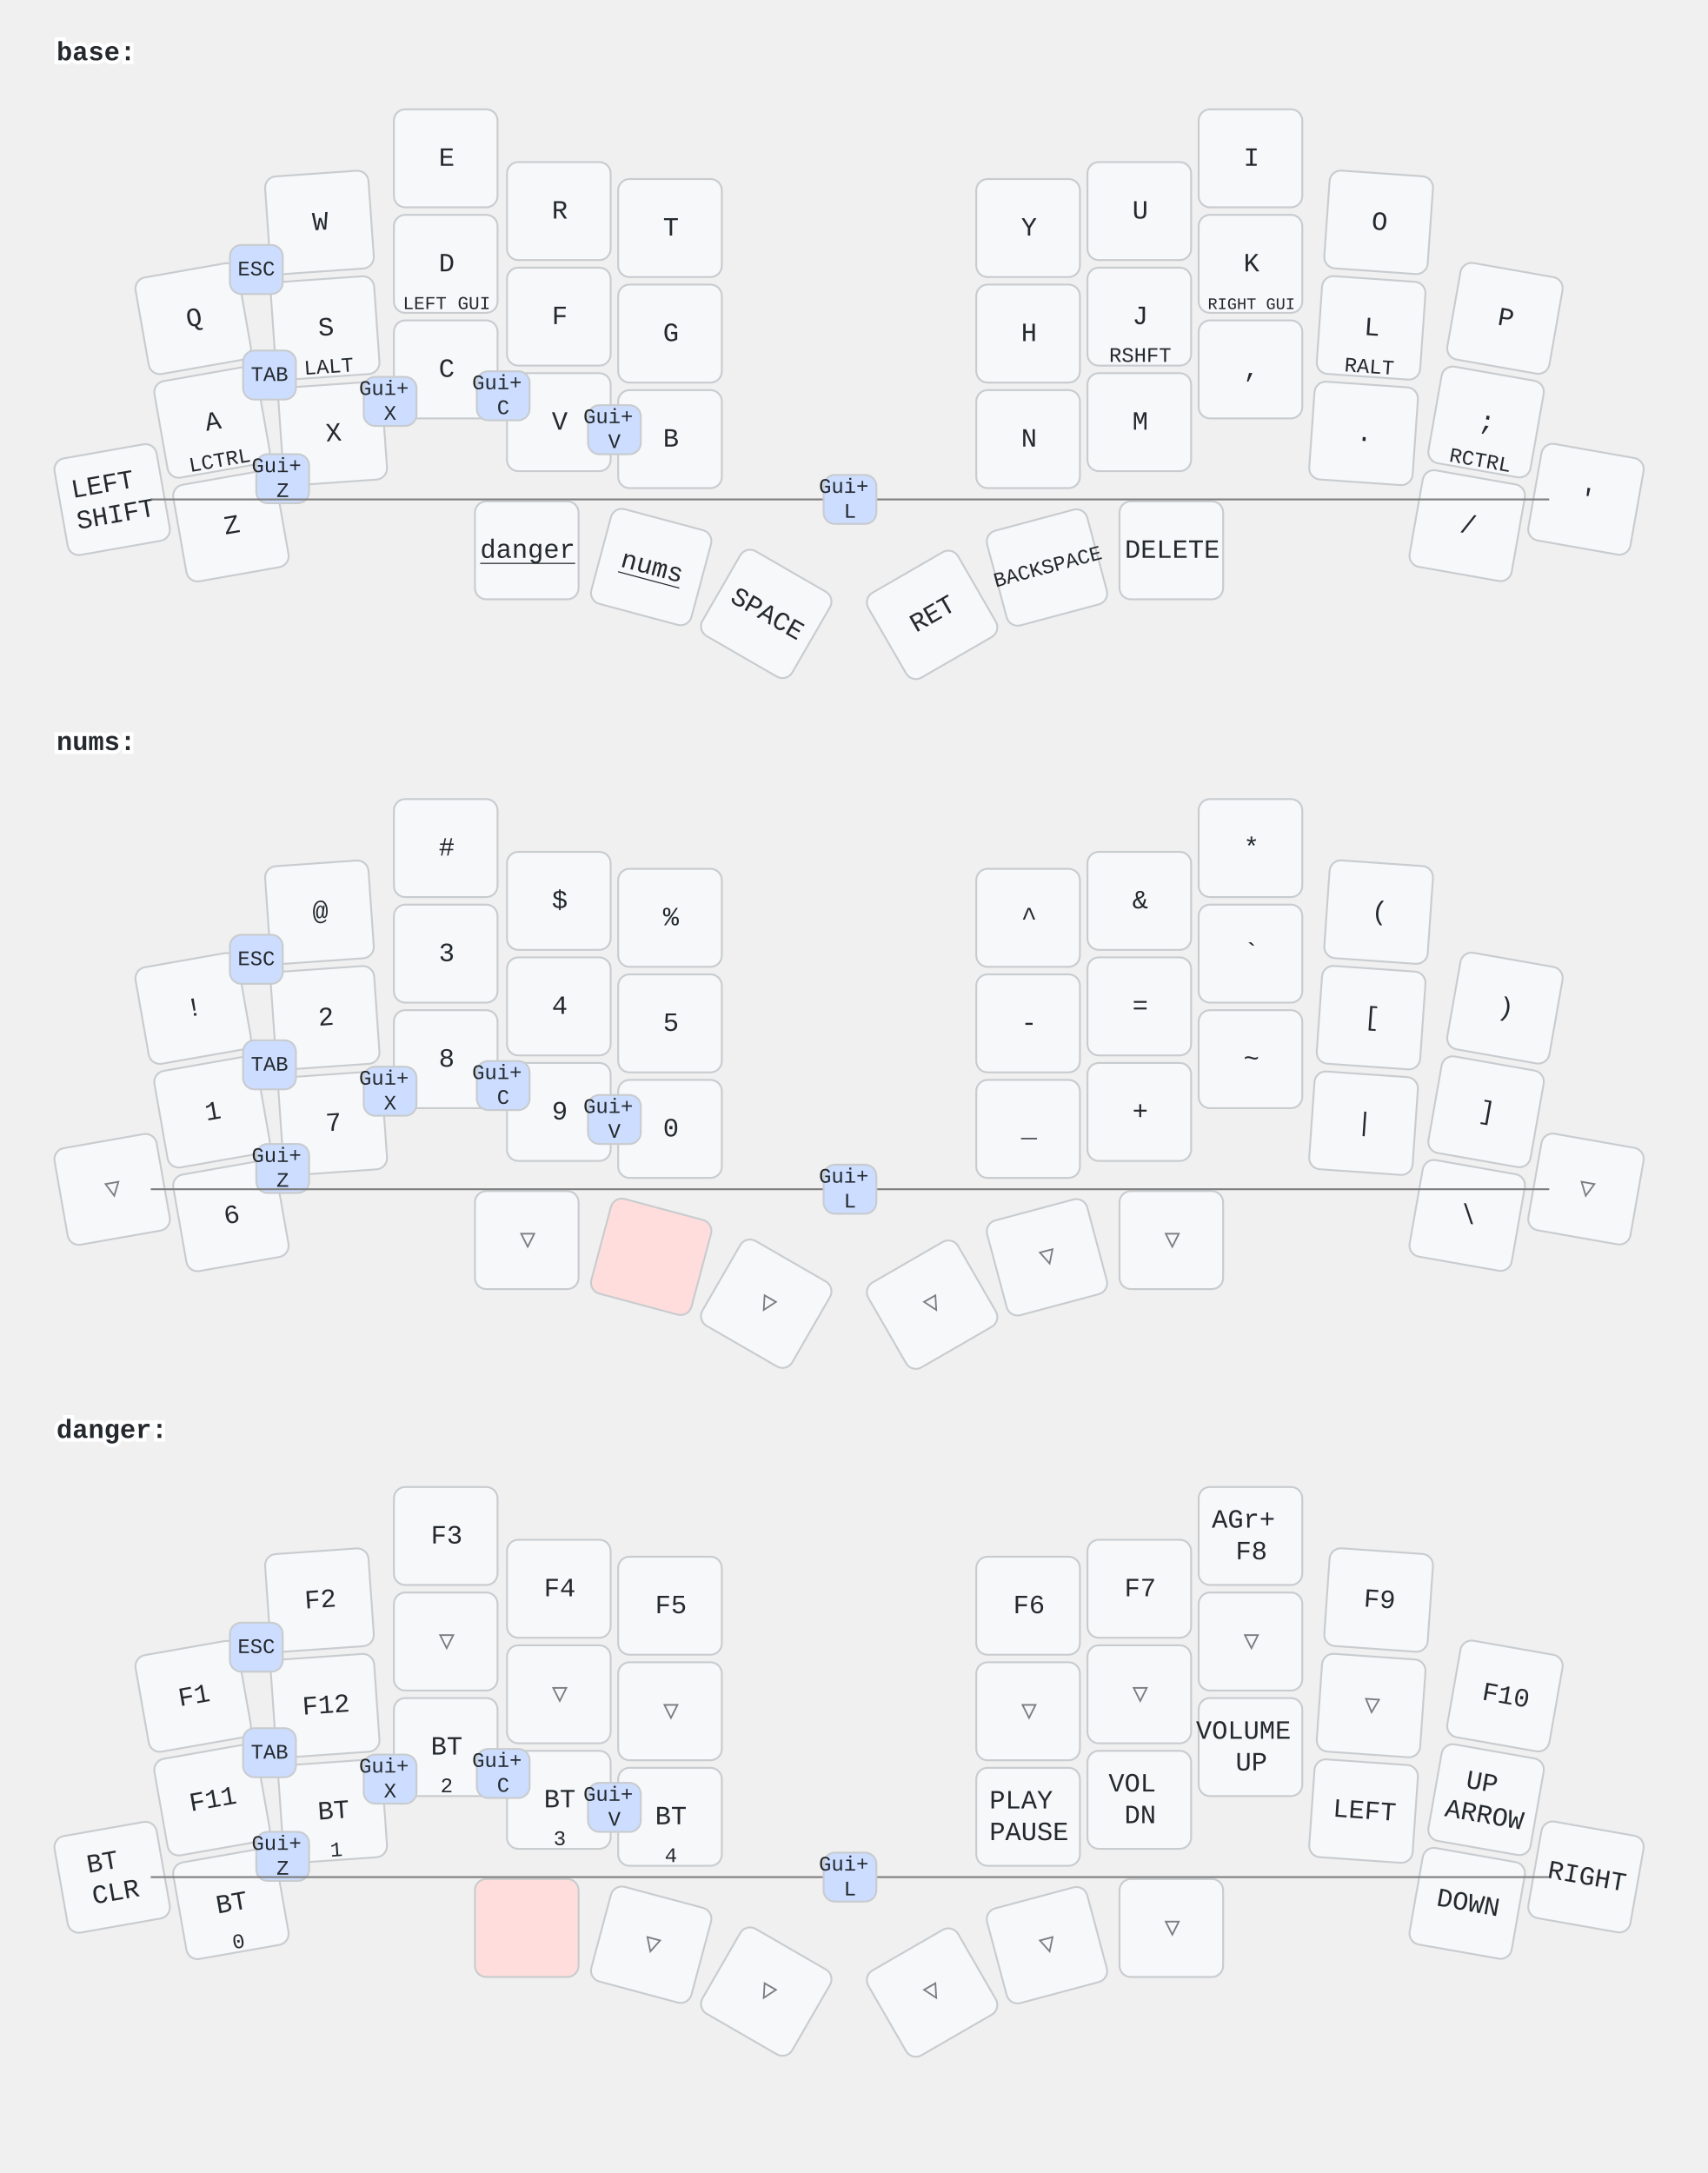
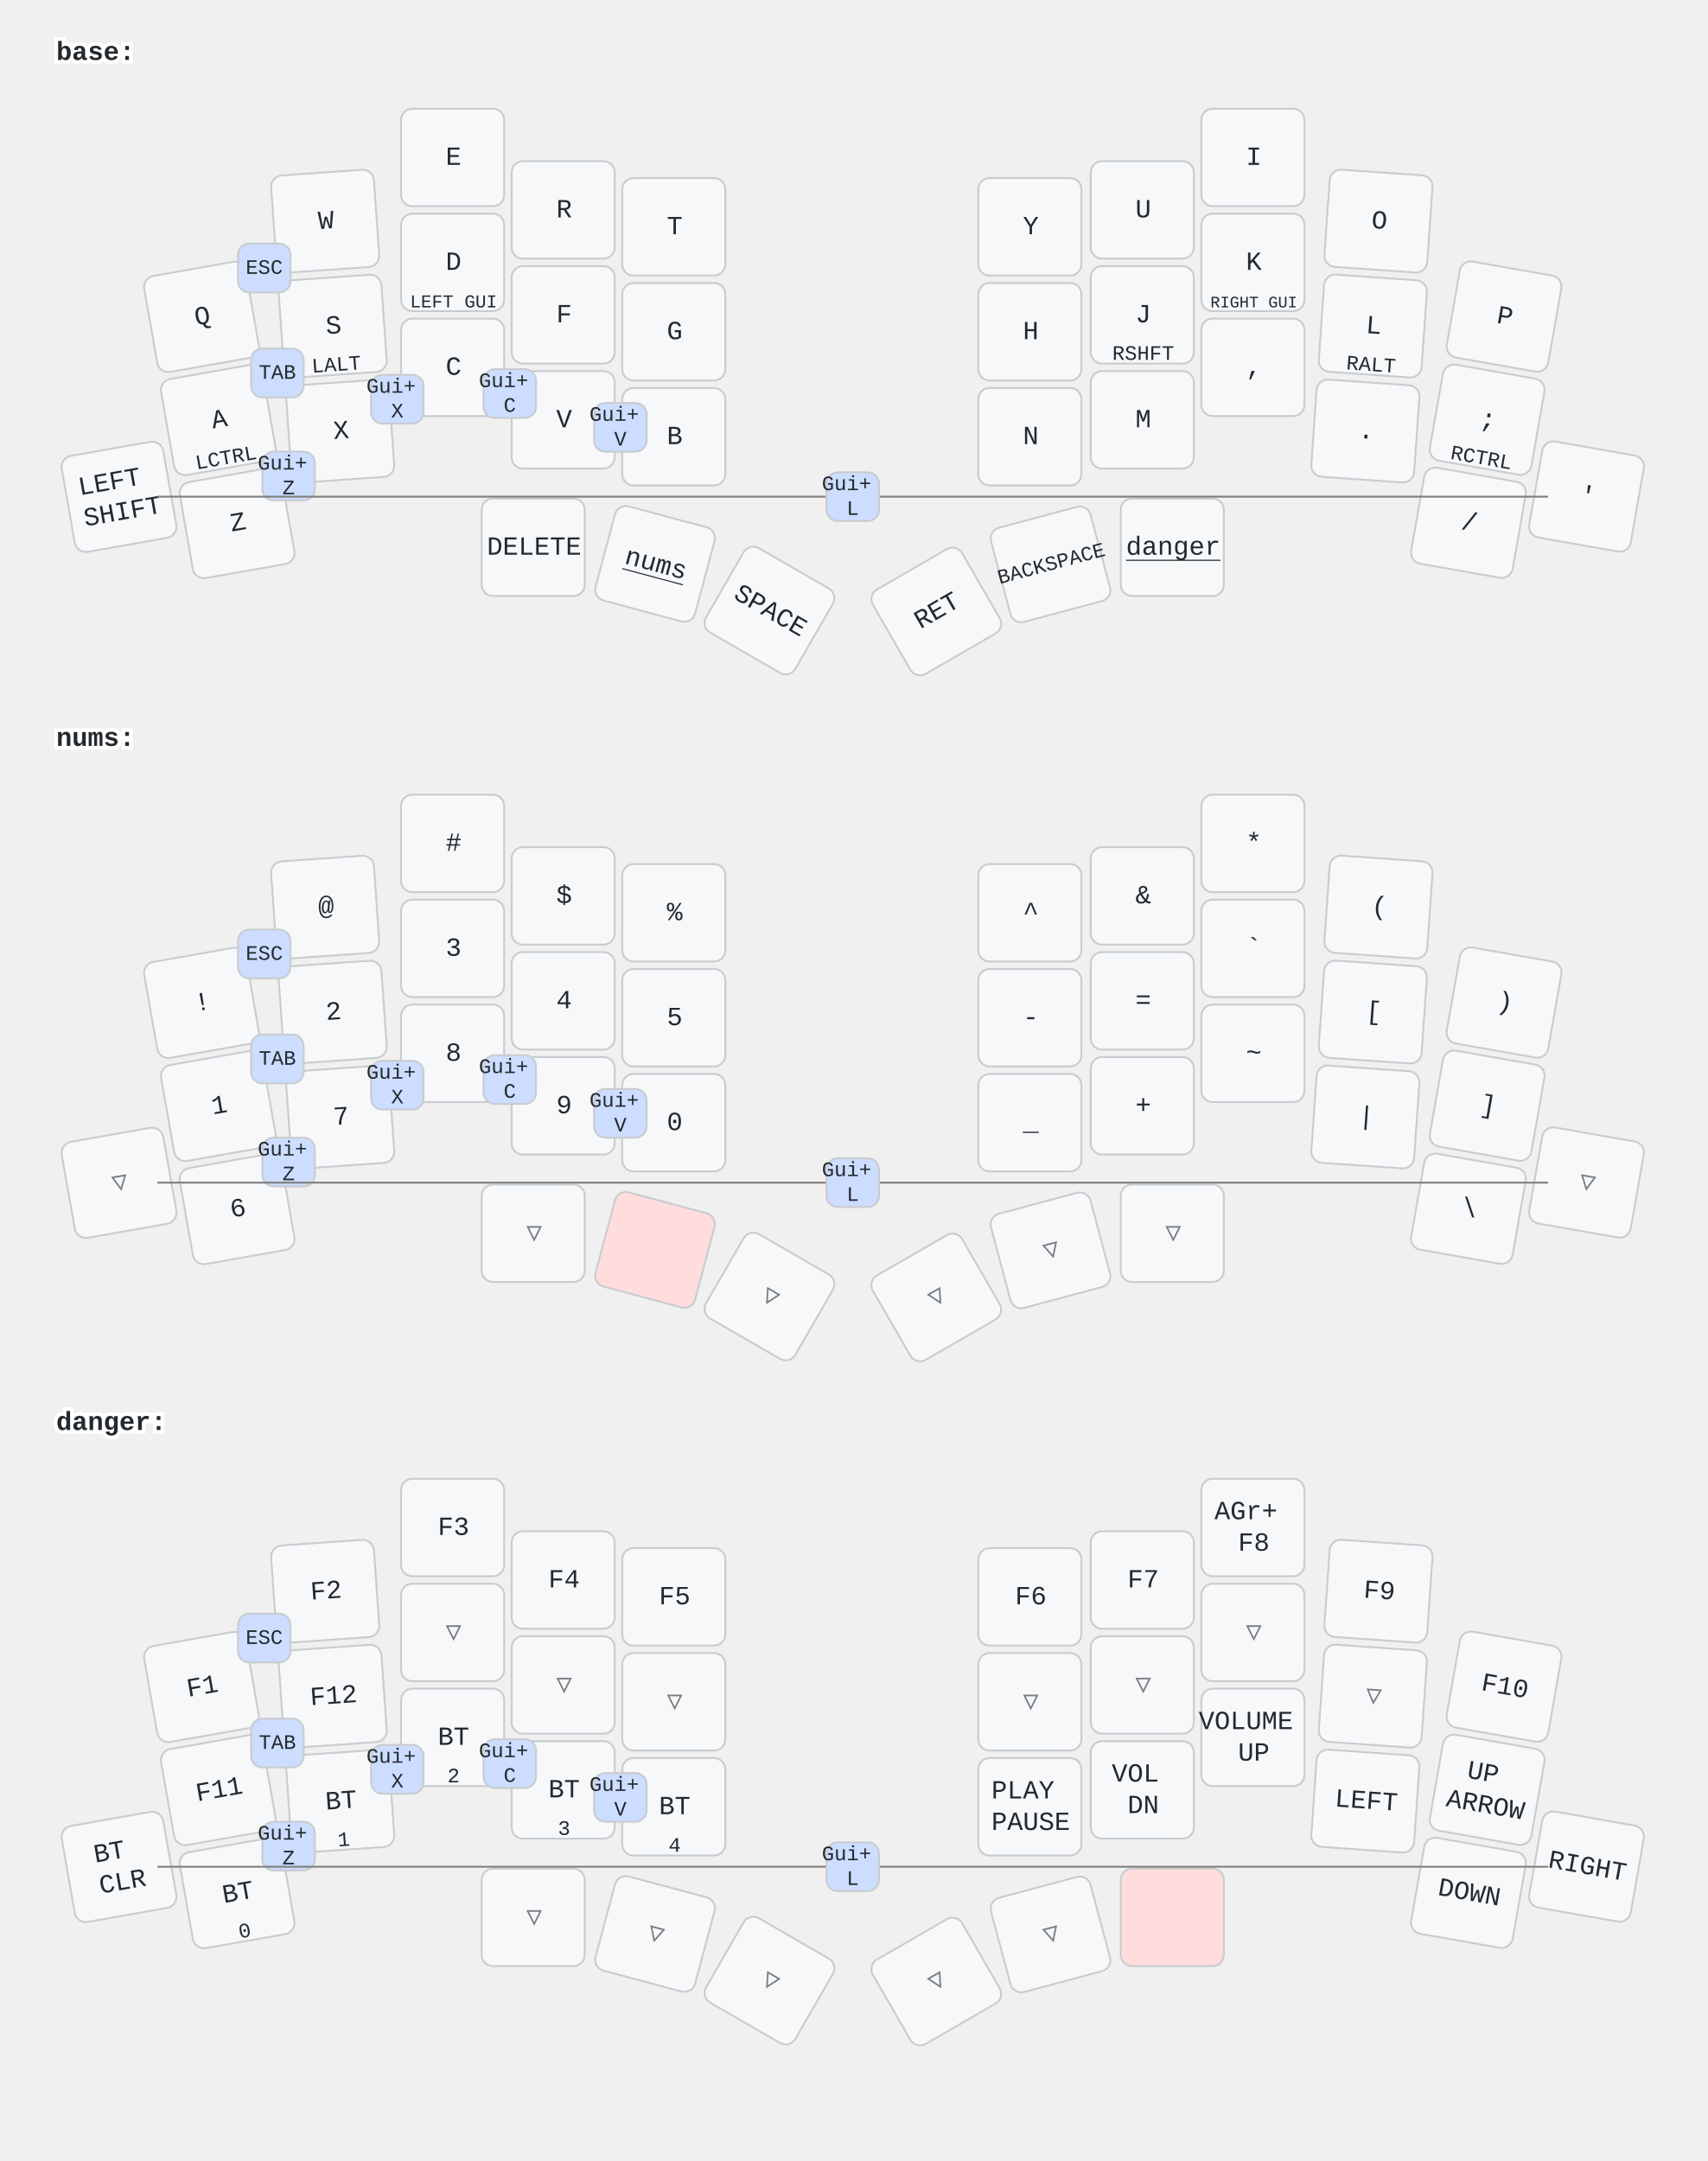
- <svg xmlns="http://www.w3.org/2000/svg" width="906" height="1153" viewBox="0 0 906 1153" class="keymap">
+ <svg xmlns="http://www.w3.org/2000/svg" width="911" height="1153" viewBox="0 0 911 1153" class="keymap">
  <style>/* inherit to force styles through use tags */
svg path {
    fill: inherit;
}

/* font and background color specifications */
svg.keymap {
    font-family: SFMono-Regular,Consolas,Liberation Mono,Menlo,monospace;
    font-size: 14px;
    font-kerning: normal;
    text-rendering: optimizeLegibility;
    fill: #24292e;
}

/* default key styling */
rect.key {
    fill: #f6f8fa;
}

rect.key, rect.combo {
    stroke: #c9cccf;
    stroke-width: 1;
}

/* default key side styling, only used is draw_key_sides is set */
rect.side {
    filter: brightness(90%);
}

/* color accent for combo boxes */
rect.combo, rect.combo-separate {
    fill: #cdf;
}

/* color accent for held keys */
rect.held, rect.combo.held {
    fill: #fdd;
}

/* color accent for ghost (optional) keys */
rect.ghost, rect.combo.ghost {
    stroke-dasharray: 4, 4;
    stroke-width: 2;
}

text {
    text-anchor: middle;
    dominant-baseline: middle;
}

/* styling for layer labels */
text.label {
    font-weight: bold;
    text-anchor: start;
    stroke: white;
    stroke-width: 4;
    paint-order: stroke;
}

/* styling for optional footer */
text.footer {
    text-anchor: end;
    dominant-baseline: auto;
    stroke: white;
    stroke-width: 4;
    paint-order: stroke;
}

/* styling for combo tap, and key hold/shifted label text */
text.combo, text.hold, text.shifted {
    font-size: 11px;
}

text.hold {
    text-anchor: middle;
    dominant-baseline: auto;
}

text.shifted {
    text-anchor: middle;
    dominant-baseline: hanging;
}

text.layer-activator {
    text-decoration: underline;
}

/* styling for hold/shifted label text in combo box */
text.combo.hold, text.combo.shifted {
    font-size: 8px;
}

/* lighter symbol for transparent keys */
text.trans {
    fill: #7b7e81;
}

/* styling for combo dendrons */
path.combo {
    stroke-width: 1;
    stroke: gray;
    fill: none;
}

/* Start Tabler Icons Cleanup */
/* cannot use height/width with glyphs */
.icon-tabler &gt; path {
    fill: inherit;
    stroke: inherit;
    stroke-width: 2;
}
/* hide tabler's default box */
.icon-tabler &gt; path[stroke="none"][fill="none"] {
    visibility: hidden;
}
/* End Tabler Icons Cleanup */
</style>
  <g transform="translate(30, 0)" class="layer-base">
    <text x="0" y="28" class="label" id="base">base:</text>
    <g transform="translate(0, 56)">
-       <g transform="translate(73, 113) rotate(-10.0)" class="key keypos-0">
+       <g transform="translate(78, 113) rotate(-10.0)" class="key keypos-0">
        <rect rx="6" ry="6" x="-28" y="-26" width="55" height="52" class="key" />
        <text x="0" y="0" class="key tap">Q</text>
      </g>
-       <g transform="translate(140, 62) rotate(-4.0)" class="key keypos-1">
+       <g transform="translate(144, 62) rotate(-4.0)" class="key keypos-1">
        <rect rx="6" ry="6" x="-28" y="-26" width="55" height="52" class="key" />
        <text x="0" y="0" class="key tap">W</text>
      </g>
-       <g transform="translate(207, 28)" class="key keypos-2">
+       <g transform="translate(212, 28)" class="key keypos-2">
        <rect rx="6" ry="6" x="-28" y="-26" width="55" height="52" class="key" />
        <text x="0" y="0" class="key tap">E</text>
      </g>
-       <g transform="translate(267, 56)" class="key keypos-3">
+       <g transform="translate(271, 56)" class="key keypos-3">
        <rect rx="6" ry="6" x="-28" y="-26" width="55" height="52" class="key" />
        <text x="0" y="0" class="key tap">R</text>
      </g>
-       <g transform="translate(326, 65)" class="key keypos-4">
+       <g transform="translate(330, 65)" class="key keypos-4">
        <rect rx="6" ry="6" x="-28" y="-26" width="55" height="52" class="key" />
        <text x="0" y="0" class="key tap">T</text>
      </g>
-       <g transform="translate(516, 65)" class="key keypos-5">
+       <g transform="translate(520, 65)" class="key keypos-5">
        <rect rx="6" ry="6" x="-28" y="-26" width="55" height="52" class="key" />
        <text x="0" y="0" class="key tap">Y</text>
      </g>
-       <g transform="translate(575, 56)" class="key keypos-6">
+       <g transform="translate(580, 56)" class="key keypos-6">
        <rect rx="6" ry="6" x="-28" y="-26" width="55" height="52" class="key" />
        <text x="0" y="0" class="key tap">U</text>
      </g>
-       <g transform="translate(634, 28)" class="key keypos-7">
+       <g transform="translate(639, 28)" class="key keypos-7">
        <rect rx="6" ry="6" x="-28" y="-26" width="55" height="52" class="key" />
        <text x="0" y="0" class="key tap">I</text>
      </g>
-       <g transform="translate(702, 62) rotate(4.0)" class="key keypos-8">
+       <g transform="translate(706, 62) rotate(4.0)" class="key keypos-8">
        <rect rx="6" ry="6" x="-28" y="-26" width="55" height="52" class="key" />
        <text x="0" y="0" class="key tap">O</text>
      </g>
-       <g transform="translate(769, 113) rotate(10.0)" class="key keypos-9">
+       <g transform="translate(773, 113) rotate(10.0)" class="key keypos-9">
        <rect rx="6" ry="6" x="-28" y="-26" width="55" height="52" class="key" />
        <text x="0" y="0" class="key tap">P</text>
      </g>
-       <g transform="translate(83, 168) rotate(-10.0)" class="key keypos-10">
+       <g transform="translate(87, 168) rotate(-10.0)" class="key keypos-10">
        <rect rx="6" ry="6" x="-28" y="-26" width="55" height="52" class="key" />
        <text x="0" y="0" class="key tap">A</text>
        <text x="0" y="24" class="key hold">LCTRL</text>
      </g>
-       <g transform="translate(143, 118) rotate(-4.0)" class="key keypos-11">
+       <g transform="translate(148, 118) rotate(-4.0)" class="key keypos-11">
        <rect rx="6" ry="6" x="-28" y="-26" width="55" height="52" class="key" />
        <text x="0" y="0" class="key tap">S</text>
        <text x="0" y="24" class="key hold">LALT</text>
      </g>
-       <g transform="translate(207, 84)" class="key keypos-12">
+       <g transform="translate(212, 84)" class="key keypos-12">
        <rect rx="6" ry="6" x="-28" y="-26" width="55" height="52" class="key" />
        <text x="0" y="0" class="key tap">D</text>
        <text x="0" y="24" class="key hold">
          <tspan style="font-size: 88%">LEFT GUI</tspan>
        </text>
      </g>
-       <g transform="translate(267, 112)" class="key keypos-13">
+       <g transform="translate(271, 112)" class="key keypos-13">
        <rect rx="6" ry="6" x="-28" y="-26" width="55" height="52" class="key" />
        <text x="0" y="0" class="key tap">F</text>
      </g>
-       <g transform="translate(326, 121)" class="key keypos-14">
+       <g transform="translate(330, 121)" class="key keypos-14">
        <rect rx="6" ry="6" x="-28" y="-26" width="55" height="52" class="key" />
        <text x="0" y="0" class="key tap">G</text>
      </g>
-       <g transform="translate(516, 121)" class="key keypos-15">
+       <g transform="translate(520, 121)" class="key keypos-15">
        <rect rx="6" ry="6" x="-28" y="-26" width="55" height="52" class="key" />
        <text x="0" y="0" class="key tap">H</text>
      </g>
-       <g transform="translate(575, 112)" class="key keypos-16">
+       <g transform="translate(580, 112)" class="key keypos-16">
        <rect rx="6" ry="6" x="-28" y="-26" width="55" height="52" class="key" />
        <text x="0" y="0" class="key tap">J</text>
        <text x="0" y="24" class="key hold">RSHFT</text>
      </g>
-       <g transform="translate(634, 84)" class="key keypos-17">
+       <g transform="translate(639, 84)" class="key keypos-17">
        <rect rx="6" ry="6" x="-28" y="-26" width="55" height="52" class="key" />
        <text x="0" y="0" class="key tap">K</text>
        <text x="0" y="24" class="key hold">
          <tspan style="font-size: 78%">RIGHT GUI</tspan>
        </text>
      </g>
-       <g transform="translate(698, 118) rotate(4.0)" class="key keypos-18">
+       <g transform="translate(703, 118) rotate(4.0)" class="key keypos-18">
        <rect rx="6" ry="6" x="-28" y="-26" width="55" height="52" class="key" />
        <text x="0" y="0" class="key tap">L</text>
        <text x="0" y="24" class="key hold">RALT</text>
      </g>
-       <g transform="translate(759, 168) rotate(10.0)" class="key keypos-19">
+       <g transform="translate(764, 168) rotate(10.0)" class="key keypos-19">
        <rect rx="6" ry="6" x="-28" y="-26" width="55" height="52" class="key" />
        <text x="0" y="0" class="key tap">;</text>
        <text x="0" y="24" class="key hold">RCTRL</text>
      </g>
-       <g transform="translate(30, 209) rotate(-10.0)" class="key keypos-20">
+       <g transform="translate(34, 209) rotate(-10.0)" class="key keypos-20">
        <rect rx="6" ry="6" x="-28" y="-26" width="55" height="52" class="key" />
        <text x="0" y="0" class="key tap">
          <tspan x="0" dy="-0.6em">LEFT</tspan>
          <tspan x="0" dy="1.2em">SHIFT</tspan>
        </text>
      </g>
-       <g transform="translate(93, 223) rotate(-10.0)" class="key keypos-21">
+       <g transform="translate(97, 223) rotate(-10.0)" class="key keypos-21">
        <rect rx="6" ry="6" x="-28" y="-26" width="55" height="52" class="key" />
        <text x="0" y="0" class="key tap">Z</text>
      </g>
-       <g transform="translate(147, 174) rotate(-4.0)" class="key keypos-22">
+       <g transform="translate(152, 174) rotate(-4.0)" class="key keypos-22">
        <rect rx="6" ry="6" x="-28" y="-26" width="55" height="52" class="key" />
        <text x="0" y="0" class="key tap">X</text>
      </g>
-       <g transform="translate(207, 140)" class="key keypos-23">
+       <g transform="translate(212, 140)" class="key keypos-23">
        <rect rx="6" ry="6" x="-28" y="-26" width="55" height="52" class="key" />
        <text x="0" y="0" class="key tap">C</text>
      </g>
-       <g transform="translate(267, 168)" class="key keypos-24">
+       <g transform="translate(271, 168)" class="key keypos-24">
        <rect rx="6" ry="6" x="-28" y="-26" width="55" height="52" class="key" />
        <text x="0" y="0" class="key tap">V</text>
      </g>
-       <g transform="translate(326, 177)" class="key keypos-25">
+       <g transform="translate(330, 177)" class="key keypos-25">
        <rect rx="6" ry="6" x="-28" y="-26" width="55" height="52" class="key" />
        <text x="0" y="0" class="key tap">B</text>
      </g>
-       <g transform="translate(516, 177)" class="key keypos-26">
+       <g transform="translate(520, 177)" class="key keypos-26">
        <rect rx="6" ry="6" x="-28" y="-26" width="55" height="52" class="key" />
        <text x="0" y="0" class="key tap">N</text>
      </g>
-       <g transform="translate(575, 168)" class="key keypos-27">
+       <g transform="translate(580, 168)" class="key keypos-27">
        <rect rx="6" ry="6" x="-28" y="-26" width="55" height="52" class="key" />
        <text x="0" y="0" class="key tap">M</text>
      </g>
-       <g transform="translate(634, 140)" class="key keypos-28">
+       <g transform="translate(639, 140)" class="key keypos-28">
        <rect rx="6" ry="6" x="-28" y="-26" width="55" height="52" class="key" />
        <text x="0" y="0" class="key tap">,</text>
      </g>
-       <g transform="translate(694, 174) rotate(4.0)" class="key keypos-29">
+       <g transform="translate(699, 174) rotate(4.0)" class="key keypos-29">
        <rect rx="6" ry="6" x="-28" y="-26" width="55" height="52" class="key" />
        <text x="0" y="0" class="key tap">.</text>
      </g>
-       <g transform="translate(749, 223) rotate(10.0)" class="key keypos-30">
+       <g transform="translate(754, 223) rotate(10.0)" class="key keypos-30">
        <rect rx="6" ry="6" x="-28" y="-26" width="55" height="52" class="key" />
        <text x="0" y="0" class="key tap">/</text>
      </g>
-       <g transform="translate(812, 209) rotate(10.0)" class="key keypos-31">
+       <g transform="translate(817, 209) rotate(10.0)" class="key keypos-31">
        <rect rx="6" ry="6" x="-28" y="-26" width="55" height="52" class="key" />
        <text x="0" y="0" class="key tap">'</text>
      </g>
-       <g transform="translate(250, 236)" class="key keypos-32">
+       <g transform="translate(255, 236)" class="key keypos-32">
+         <rect rx="6" ry="6" x="-28" y="-26" width="55" height="52" class="key" />
+         <text x="0" y="0" class="key tap">DELETE</text>
+       </g>
+       <g transform="translate(320, 245) rotate(15.0)" class="key keypos-33">
+         <rect rx="6" ry="6" x="-28" y="-26" width="55" height="52" class="key" />
+         <a href="#nums">
+           <text x="0" y="0" class="key tap layer-activator">nums</text>
+         </a>
+       </g>
+       <g transform="translate(381, 270) rotate(30.0)" class="key keypos-34">
+         <rect rx="6" ry="6" x="-28" y="-26" width="55" height="52" class="key" />
+         <text x="0" y="0" class="key tap">SPACE</text>
+       </g>
+       <g transform="translate(470, 270) rotate(-30.0)" class="key keypos-35">
+         <rect rx="6" ry="6" x="-28" y="-26" width="55" height="52" class="key" />
+         <text x="0" y="0" class="key tap">RET</text>
+       </g>
+       <g transform="translate(531, 245) rotate(-15.0)" class="key keypos-36">
+         <rect rx="6" ry="6" x="-28" y="-26" width="55" height="52" class="key" />
+         <text x="0" y="0" class="key tap">
+           <tspan style="font-size: 78%">BACKSPACE</tspan>
+         </text>
+       </g>
+       <g transform="translate(596, 236)" class="key keypos-37">
        <rect rx="6" ry="6" x="-28" y="-26" width="55" height="52" class="key" />
        <a href="#danger">
          <text x="0" y="0" class="key tap layer-activator">danger</text>
        </a>
      </g>
-       <g transform="translate(316, 245) rotate(15.0)" class="key keypos-33">
-         <rect rx="6" ry="6" x="-28" y="-26" width="55" height="52" class="key" />
-         <a href="#nums">
-           <text x="0" y="0" class="key tap layer-activator">nums</text>
-         </a>
-       </g>
-       <g transform="translate(377, 270) rotate(30.0)" class="key keypos-34">
-         <rect rx="6" ry="6" x="-28" y="-26" width="55" height="52" class="key" />
-         <text x="0" y="0" class="key tap">SPACE</text>
-       </g>
-       <g transform="translate(465, 270) rotate(-30.0)" class="key keypos-35">
-         <rect rx="6" ry="6" x="-28" y="-26" width="55" height="52" class="key" />
-         <text x="0" y="0" class="key tap">RET</text>
-       </g>
-       <g transform="translate(526, 245) rotate(-15.0)" class="key keypos-36">
-         <rect rx="6" ry="6" x="-28" y="-26" width="55" height="52" class="key" />
-         <text x="0" y="0" class="key tap">
-           <tspan style="font-size: 78%">BACKSPACE</tspan>
-         </text>
-       </g>
-       <g transform="translate(592, 236)" class="key keypos-37">
-         <rect rx="6" ry="6" x="-28" y="-26" width="55" height="52" class="key" />
-         <text x="0" y="0" class="key tap">DELETE</text>
-       </g>
      <g class="combo combopos-0">
-         <rect rx="6" ry="6" x="92" y="74" width="28" height="26" class="combo" />
-         <text x="106" y="87" class="combo tap">ESC</text>
+         <rect rx="6" ry="6" x="97" y="74" width="28" height="26" class="combo" />
+         <text x="111" y="87" class="combo tap">ESC</text>
      </g>
      <g class="combo combopos-1">
-         <rect rx="6" ry="6" x="99" y="130" width="28" height="26" class="combo" />
-         <text x="113" y="143" class="combo tap">TAB</text>
+         <rect rx="6" ry="6" x="104" y="130" width="28" height="26" class="combo" />
+         <text x="118" y="143" class="combo tap">TAB</text>
      </g>
      <g class="combo combopos-2">
-         <rect rx="6" ry="6" x="106" y="185" width="28" height="26" class="combo" />
-         <text x="120" y="198" class="combo tap">
-           <tspan x="120" dy="-0.6em">Gui+</tspan>
-           <tspan x="120" dy="1.2em">Z</tspan>
+         <rect rx="6" ry="6" x="110" y="185" width="28" height="26" class="combo" />
+         <text x="124" y="198" class="combo tap">
+           <tspan x="124" dy="-0.6em">Gui+</tspan>
+           <tspan x="124" dy="1.2em">Z</tspan>
        </text>
      </g>
      <g class="combo combopos-3">
-         <rect rx="6" ry="6" x="163" y="144" width="28" height="26" class="combo" />
-         <text x="177" y="157" class="combo tap">
-           <tspan x="177" dy="-0.6em">Gui+</tspan>
-           <tspan x="177" dy="1.2em">X</tspan>
+         <rect rx="6" ry="6" x="168" y="144" width="28" height="26" class="combo" />
+         <text x="182" y="157" class="combo tap">
+           <tspan x="182" dy="-0.6em">Gui+</tspan>
+           <tspan x="182" dy="1.2em">X</tspan>
        </text>
      </g>
      <g class="combo combopos-4">
-         <rect rx="6" ry="6" x="223" y="141" width="28" height="26" class="combo" />
-         <text x="237" y="154" class="combo tap">
-           <tspan x="237" dy="-0.6em">Gui+</tspan>
-           <tspan x="237" dy="1.2em">C</tspan>
+         <rect rx="6" ry="6" x="228" y="141" width="28" height="26" class="combo" />
+         <text x="242" y="154" class="combo tap">
+           <tspan x="242" dy="-0.6em">Gui+</tspan>
+           <tspan x="242" dy="1.2em">C</tspan>
        </text>
      </g>
      <g class="combo combopos-5">
-         <rect rx="6" ry="6" x="282" y="159" width="28" height="26" class="combo" />
-         <text x="296" y="172" class="combo tap">
-           <tspan x="296" dy="-0.6em">Gui+</tspan>
-           <tspan x="296" dy="1.2em">V</tspan>
+         <rect rx="6" ry="6" x="287" y="159" width="28" height="26" class="combo" />
+         <text x="301" y="172" class="combo tap">
+           <tspan x="301" dy="-0.6em">Gui+</tspan>
+           <tspan x="301" dy="1.2em">V</tspan>
        </text>
      </g>
      <g class="combo combopos-6">
-         <path d="M421,209 l-371,0" class="combo" />
-         <path d="M421,209 l371,0" class="combo" />
-         <rect rx="6" ry="6" x="407" y="196" width="28" height="26" class="combo" />
-         <text x="421" y="209" class="combo tap">
-           <tspan x="421" dy="-0.6em">Gui+</tspan>
-           <tspan x="421" dy="1.2em">L</tspan>
+         <path d="M425,209 l-371,0" class="combo" />
+         <path d="M425,209 l371,0" class="combo" />
+         <rect rx="6" ry="6" x="411" y="196" width="28" height="26" class="combo" />
+         <text x="425" y="209" class="combo tap">
+           <tspan x="425" dy="-0.6em">Gui+</tspan>
+           <tspan x="425" dy="1.2em">L</tspan>
        </text>
      </g>
    </g>
  </g>
  <g transform="translate(30, 366)" class="layer-nums">
    <text x="0" y="28" class="label" id="nums">nums:</text>
    <g transform="translate(0, 56)">
-       <g transform="translate(73, 113) rotate(-10.0)" class="key keypos-0">
+       <g transform="translate(78, 113) rotate(-10.0)" class="key keypos-0">
        <rect rx="6" ry="6" x="-28" y="-26" width="55" height="52" class="key" />
        <text x="0" y="0" class="key tap">!</text>
      </g>
-       <g transform="translate(140, 62) rotate(-4.0)" class="key keypos-1">
+       <g transform="translate(144, 62) rotate(-4.0)" class="key keypos-1">
        <rect rx="6" ry="6" x="-28" y="-26" width="55" height="52" class="key" />
        <text x="0" y="0" class="key tap">@</text>
      </g>
-       <g transform="translate(207, 28)" class="key keypos-2">
+       <g transform="translate(212, 28)" class="key keypos-2">
        <rect rx="6" ry="6" x="-28" y="-26" width="55" height="52" class="key" />
        <text x="0" y="0" class="key tap">#</text>
      </g>
-       <g transform="translate(267, 56)" class="key keypos-3">
+       <g transform="translate(271, 56)" class="key keypos-3">
        <rect rx="6" ry="6" x="-28" y="-26" width="55" height="52" class="key" />
        <text x="0" y="0" class="key tap">$</text>
      </g>
-       <g transform="translate(326, 65)" class="key keypos-4">
+       <g transform="translate(330, 65)" class="key keypos-4">
        <rect rx="6" ry="6" x="-28" y="-26" width="55" height="52" class="key" />
        <text x="0" y="0" class="key tap">%</text>
      </g>
-       <g transform="translate(516, 65)" class="key keypos-5">
+       <g transform="translate(520, 65)" class="key keypos-5">
        <rect rx="6" ry="6" x="-28" y="-26" width="55" height="52" class="key" />
        <text x="0" y="0" class="key tap">^</text>
      </g>
-       <g transform="translate(575, 56)" class="key keypos-6">
+       <g transform="translate(580, 56)" class="key keypos-6">
        <rect rx="6" ry="6" x="-28" y="-26" width="55" height="52" class="key" />
        <text x="0" y="0" class="key tap">&amp;</text>
      </g>
-       <g transform="translate(634, 28)" class="key keypos-7">
+       <g transform="translate(639, 28)" class="key keypos-7">
        <rect rx="6" ry="6" x="-28" y="-26" width="55" height="52" class="key" />
        <text x="0" y="0" class="key tap">*</text>
      </g>
-       <g transform="translate(702, 62) rotate(4.0)" class="key keypos-8">
+       <g transform="translate(706, 62) rotate(4.0)" class="key keypos-8">
        <rect rx="6" ry="6" x="-28" y="-26" width="55" height="52" class="key" />
        <text x="0" y="0" class="key tap">(</text>
      </g>
-       <g transform="translate(769, 113) rotate(10.0)" class="key keypos-9">
+       <g transform="translate(773, 113) rotate(10.0)" class="key keypos-9">
        <rect rx="6" ry="6" x="-28" y="-26" width="55" height="52" class="key" />
        <text x="0" y="0" class="key tap">)</text>
      </g>
-       <g transform="translate(83, 168) rotate(-10.0)" class="key keypos-10">
+       <g transform="translate(87, 168) rotate(-10.0)" class="key keypos-10">
        <rect rx="6" ry="6" x="-28" y="-26" width="55" height="52" class="key" />
        <text x="0" y="0" class="key tap">1</text>
      </g>
-       <g transform="translate(143, 118) rotate(-4.0)" class="key keypos-11">
+       <g transform="translate(148, 118) rotate(-4.0)" class="key keypos-11">
        <rect rx="6" ry="6" x="-28" y="-26" width="55" height="52" class="key" />
        <text x="0" y="0" class="key tap">2</text>
      </g>
-       <g transform="translate(207, 84)" class="key keypos-12">
+       <g transform="translate(212, 84)" class="key keypos-12">
        <rect rx="6" ry="6" x="-28" y="-26" width="55" height="52" class="key" />
        <text x="0" y="0" class="key tap">3</text>
      </g>
-       <g transform="translate(267, 112)" class="key keypos-13">
+       <g transform="translate(271, 112)" class="key keypos-13">
        <rect rx="6" ry="6" x="-28" y="-26" width="55" height="52" class="key" />
        <text x="0" y="0" class="key tap">4</text>
      </g>
-       <g transform="translate(326, 121)" class="key keypos-14">
+       <g transform="translate(330, 121)" class="key keypos-14">
        <rect rx="6" ry="6" x="-28" y="-26" width="55" height="52" class="key" />
        <text x="0" y="0" class="key tap">5</text>
      </g>
-       <g transform="translate(516, 121)" class="key keypos-15">
+       <g transform="translate(520, 121)" class="key keypos-15">
        <rect rx="6" ry="6" x="-28" y="-26" width="55" height="52" class="key" />
        <text x="0" y="0" class="key tap">-</text>
      </g>
-       <g transform="translate(575, 112)" class="key keypos-16">
+       <g transform="translate(580, 112)" class="key keypos-16">
        <rect rx="6" ry="6" x="-28" y="-26" width="55" height="52" class="key" />
        <text x="0" y="0" class="key tap">=</text>
      </g>
-       <g transform="translate(634, 84)" class="key keypos-17">
+       <g transform="translate(639, 84)" class="key keypos-17">
        <rect rx="6" ry="6" x="-28" y="-26" width="55" height="52" class="key" />
        <text x="0" y="0" class="key tap">`</text>
      </g>
-       <g transform="translate(698, 118) rotate(4.0)" class="key keypos-18">
+       <g transform="translate(703, 118) rotate(4.0)" class="key keypos-18">
        <rect rx="6" ry="6" x="-28" y="-26" width="55" height="52" class="key" />
        <text x="0" y="0" class="key tap">[</text>
      </g>
-       <g transform="translate(759, 168) rotate(10.0)" class="key keypos-19">
+       <g transform="translate(764, 168) rotate(10.0)" class="key keypos-19">
        <rect rx="6" ry="6" x="-28" y="-26" width="55" height="52" class="key" />
        <text x="0" y="0" class="key tap">]</text>
      </g>
-       <g transform="translate(30, 209) rotate(-10.0)" class="key trans keypos-20">
-         <rect rx="6" ry="6" x="-28" y="-26" width="55" height="52" class="key trans" />
-         <text x="0" y="0" class="key trans tap">▽</text>
-       </g>
-       <g transform="translate(93, 223) rotate(-10.0)" class="key keypos-21">
+       <g transform="translate(34, 209) rotate(-10.0)" class="key trans keypos-20">
+         <rect rx="6" ry="6" x="-28" y="-26" width="55" height="52" class="key trans" />
+         <text x="0" y="0" class="key trans tap">▽</text>
+       </g>
+       <g transform="translate(97, 223) rotate(-10.0)" class="key keypos-21">
        <rect rx="6" ry="6" x="-28" y="-26" width="55" height="52" class="key" />
        <text x="0" y="0" class="key tap">6</text>
      </g>
-       <g transform="translate(147, 174) rotate(-4.0)" class="key keypos-22">
+       <g transform="translate(152, 174) rotate(-4.0)" class="key keypos-22">
        <rect rx="6" ry="6" x="-28" y="-26" width="55" height="52" class="key" />
        <text x="0" y="0" class="key tap">7</text>
      </g>
-       <g transform="translate(207, 140)" class="key keypos-23">
+       <g transform="translate(212, 140)" class="key keypos-23">
        <rect rx="6" ry="6" x="-28" y="-26" width="55" height="52" class="key" />
        <text x="0" y="0" class="key tap">8</text>
      </g>
-       <g transform="translate(267, 168)" class="key keypos-24">
+       <g transform="translate(271, 168)" class="key keypos-24">
        <rect rx="6" ry="6" x="-28" y="-26" width="55" height="52" class="key" />
        <text x="0" y="0" class="key tap">9</text>
      </g>
-       <g transform="translate(326, 177)" class="key keypos-25">
+       <g transform="translate(330, 177)" class="key keypos-25">
        <rect rx="6" ry="6" x="-28" y="-26" width="55" height="52" class="key" />
        <text x="0" y="0" class="key tap">0</text>
      </g>
-       <g transform="translate(516, 177)" class="key keypos-26">
+       <g transform="translate(520, 177)" class="key keypos-26">
        <rect rx="6" ry="6" x="-28" y="-26" width="55" height="52" class="key" />
        <text x="0" y="0" class="key tap">_</text>
      </g>
-       <g transform="translate(575, 168)" class="key keypos-27">
+       <g transform="translate(580, 168)" class="key keypos-27">
        <rect rx="6" ry="6" x="-28" y="-26" width="55" height="52" class="key" />
        <text x="0" y="0" class="key tap">+</text>
      </g>
-       <g transform="translate(634, 140)" class="key keypos-28">
+       <g transform="translate(639, 140)" class="key keypos-28">
        <rect rx="6" ry="6" x="-28" y="-26" width="55" height="52" class="key" />
        <text x="0" y="0" class="key tap">~</text>
      </g>
-       <g transform="translate(694, 174) rotate(4.0)" class="key keypos-29">
+       <g transform="translate(699, 174) rotate(4.0)" class="key keypos-29">
        <rect rx="6" ry="6" x="-28" y="-26" width="55" height="52" class="key" />
        <text x="0" y="0" class="key tap">|</text>
      </g>
-       <g transform="translate(749, 223) rotate(10.0)" class="key keypos-30">
+       <g transform="translate(754, 223) rotate(10.0)" class="key keypos-30">
        <rect rx="6" ry="6" x="-28" y="-26" width="55" height="52" class="key" />
        <text x="0" y="0" class="key tap">\</text>
      </g>
-       <g transform="translate(812, 209) rotate(10.0)" class="key trans keypos-31">
-         <rect rx="6" ry="6" x="-28" y="-26" width="55" height="52" class="key trans" />
-         <text x="0" y="0" class="key trans tap">▽</text>
-       </g>
-       <g transform="translate(250, 236)" class="key trans keypos-32">
-         <rect rx="6" ry="6" x="-28" y="-26" width="55" height="52" class="key trans" />
-         <text x="0" y="0" class="key trans tap">▽</text>
-       </g>
-       <g transform="translate(316, 245) rotate(15.0)" class="key held keypos-33">
+       <g transform="translate(817, 209) rotate(10.0)" class="key trans keypos-31">
+         <rect rx="6" ry="6" x="-28" y="-26" width="55" height="52" class="key trans" />
+         <text x="0" y="0" class="key trans tap">▽</text>
+       </g>
+       <g transform="translate(255, 236)" class="key trans keypos-32">
+         <rect rx="6" ry="6" x="-28" y="-26" width="55" height="52" class="key trans" />
+         <text x="0" y="0" class="key trans tap">▽</text>
+       </g>
+       <g transform="translate(320, 245) rotate(15.0)" class="key held keypos-33">
        <rect rx="6" ry="6" x="-28" y="-26" width="55" height="52" class="key held" />
      </g>
-       <g transform="translate(377, 270) rotate(30.0)" class="key trans keypos-34">
-         <rect rx="6" ry="6" x="-28" y="-26" width="55" height="52" class="key trans" />
-         <text x="0" y="0" class="key trans tap">▽</text>
-       </g>
-       <g transform="translate(465, 270) rotate(-30.0)" class="key trans keypos-35">
-         <rect rx="6" ry="6" x="-28" y="-26" width="55" height="52" class="key trans" />
-         <text x="0" y="0" class="key trans tap">▽</text>
-       </g>
-       <g transform="translate(526, 245) rotate(-15.0)" class="key trans keypos-36">
-         <rect rx="6" ry="6" x="-28" y="-26" width="55" height="52" class="key trans" />
-         <text x="0" y="0" class="key trans tap">▽</text>
-       </g>
-       <g transform="translate(592, 236)" class="key trans keypos-37">
+       <g transform="translate(381, 270) rotate(30.0)" class="key trans keypos-34">
+         <rect rx="6" ry="6" x="-28" y="-26" width="55" height="52" class="key trans" />
+         <text x="0" y="0" class="key trans tap">▽</text>
+       </g>
+       <g transform="translate(470, 270) rotate(-30.0)" class="key trans keypos-35">
+         <rect rx="6" ry="6" x="-28" y="-26" width="55" height="52" class="key trans" />
+         <text x="0" y="0" class="key trans tap">▽</text>
+       </g>
+       <g transform="translate(531, 245) rotate(-15.0)" class="key trans keypos-36">
+         <rect rx="6" ry="6" x="-28" y="-26" width="55" height="52" class="key trans" />
+         <text x="0" y="0" class="key trans tap">▽</text>
+       </g>
+       <g transform="translate(596, 236)" class="key trans keypos-37">
        <rect rx="6" ry="6" x="-28" y="-26" width="55" height="52" class="key trans" />
        <text x="0" y="0" class="key trans tap">▽</text>
      </g>
      <g class="combo combopos-0">
-         <rect rx="6" ry="6" x="92" y="74" width="28" height="26" class="combo" />
-         <text x="106" y="87" class="combo tap">ESC</text>
+         <rect rx="6" ry="6" x="97" y="74" width="28" height="26" class="combo" />
+         <text x="111" y="87" class="combo tap">ESC</text>
      </g>
      <g class="combo combopos-1">
-         <rect rx="6" ry="6" x="99" y="130" width="28" height="26" class="combo" />
-         <text x="113" y="143" class="combo tap">TAB</text>
+         <rect rx="6" ry="6" x="104" y="130" width="28" height="26" class="combo" />
+         <text x="118" y="143" class="combo tap">TAB</text>
      </g>
      <g class="combo combopos-2">
-         <rect rx="6" ry="6" x="106" y="185" width="28" height="26" class="combo" />
-         <text x="120" y="198" class="combo tap">
-           <tspan x="120" dy="-0.6em">Gui+</tspan>
-           <tspan x="120" dy="1.2em">Z</tspan>
+         <rect rx="6" ry="6" x="110" y="185" width="28" height="26" class="combo" />
+         <text x="124" y="198" class="combo tap">
+           <tspan x="124" dy="-0.6em">Gui+</tspan>
+           <tspan x="124" dy="1.2em">Z</tspan>
        </text>
      </g>
      <g class="combo combopos-3">
-         <rect rx="6" ry="6" x="163" y="144" width="28" height="26" class="combo" />
-         <text x="177" y="157" class="combo tap">
-           <tspan x="177" dy="-0.6em">Gui+</tspan>
-           <tspan x="177" dy="1.2em">X</tspan>
+         <rect rx="6" ry="6" x="168" y="144" width="28" height="26" class="combo" />
+         <text x="182" y="157" class="combo tap">
+           <tspan x="182" dy="-0.6em">Gui+</tspan>
+           <tspan x="182" dy="1.2em">X</tspan>
        </text>
      </g>
      <g class="combo combopos-4">
-         <rect rx="6" ry="6" x="223" y="141" width="28" height="26" class="combo" />
-         <text x="237" y="154" class="combo tap">
-           <tspan x="237" dy="-0.6em">Gui+</tspan>
-           <tspan x="237" dy="1.2em">C</tspan>
+         <rect rx="6" ry="6" x="228" y="141" width="28" height="26" class="combo" />
+         <text x="242" y="154" class="combo tap">
+           <tspan x="242" dy="-0.6em">Gui+</tspan>
+           <tspan x="242" dy="1.2em">C</tspan>
        </text>
      </g>
      <g class="combo combopos-5">
-         <rect rx="6" ry="6" x="282" y="159" width="28" height="26" class="combo" />
-         <text x="296" y="172" class="combo tap">
-           <tspan x="296" dy="-0.6em">Gui+</tspan>
-           <tspan x="296" dy="1.2em">V</tspan>
+         <rect rx="6" ry="6" x="287" y="159" width="28" height="26" class="combo" />
+         <text x="301" y="172" class="combo tap">
+           <tspan x="301" dy="-0.6em">Gui+</tspan>
+           <tspan x="301" dy="1.2em">V</tspan>
        </text>
      </g>
      <g class="combo combopos-6">
-         <path d="M421,209 l-371,0" class="combo" />
-         <path d="M421,209 l371,0" class="combo" />
-         <rect rx="6" ry="6" x="407" y="196" width="28" height="26" class="combo" />
-         <text x="421" y="209" class="combo tap">
-           <tspan x="421" dy="-0.6em">Gui+</tspan>
-           <tspan x="421" dy="1.2em">L</tspan>
+         <path d="M425,209 l-371,0" class="combo" />
+         <path d="M425,209 l371,0" class="combo" />
+         <rect rx="6" ry="6" x="411" y="196" width="28" height="26" class="combo" />
+         <text x="425" y="209" class="combo tap">
+           <tspan x="425" dy="-0.6em">Gui+</tspan>
+           <tspan x="425" dy="1.2em">L</tspan>
        </text>
      </g>
    </g>
  </g>
  <g transform="translate(30, 731)" class="layer-danger">
    <text x="0" y="28" class="label" id="danger">danger:</text>
    <g transform="translate(0, 56)">
-       <g transform="translate(73, 113) rotate(-10.0)" class="key keypos-0">
+       <g transform="translate(78, 113) rotate(-10.0)" class="key keypos-0">
        <rect rx="6" ry="6" x="-28" y="-26" width="55" height="52" class="key" />
        <text x="0" y="0" class="key tap">F1</text>
      </g>
-       <g transform="translate(140, 62) rotate(-4.0)" class="key keypos-1">
+       <g transform="translate(144, 62) rotate(-4.0)" class="key keypos-1">
        <rect rx="6" ry="6" x="-28" y="-26" width="55" height="52" class="key" />
        <text x="0" y="0" class="key tap">F2</text>
      </g>
-       <g transform="translate(207, 28)" class="key keypos-2">
+       <g transform="translate(212, 28)" class="key keypos-2">
        <rect rx="6" ry="6" x="-28" y="-26" width="55" height="52" class="key" />
        <text x="0" y="0" class="key tap">F3</text>
      </g>
-       <g transform="translate(267, 56)" class="key keypos-3">
+       <g transform="translate(271, 56)" class="key keypos-3">
        <rect rx="6" ry="6" x="-28" y="-26" width="55" height="52" class="key" />
        <text x="0" y="0" class="key tap">F4</text>
      </g>
-       <g transform="translate(326, 65)" class="key keypos-4">
+       <g transform="translate(330, 65)" class="key keypos-4">
        <rect rx="6" ry="6" x="-28" y="-26" width="55" height="52" class="key" />
        <text x="0" y="0" class="key tap">F5</text>
      </g>
-       <g transform="translate(516, 65)" class="key keypos-5">
+       <g transform="translate(520, 65)" class="key keypos-5">
        <rect rx="6" ry="6" x="-28" y="-26" width="55" height="52" class="key" />
        <text x="0" y="0" class="key tap">F6</text>
      </g>
-       <g transform="translate(575, 56)" class="key keypos-6">
+       <g transform="translate(580, 56)" class="key keypos-6">
        <rect rx="6" ry="6" x="-28" y="-26" width="55" height="52" class="key" />
        <text x="0" y="0" class="key tap">F7</text>
      </g>
-       <g transform="translate(634, 28)" class="key keypos-7">
+       <g transform="translate(639, 28)" class="key keypos-7">
        <rect rx="6" ry="6" x="-28" y="-26" width="55" height="52" class="key" />
        <text x="0" y="0" class="key tap">
          <tspan x="0" dy="-0.6em">AGr+</tspan>
          <tspan x="0" dy="1.2em">F8</tspan>
        </text>
      </g>
-       <g transform="translate(702, 62) rotate(4.0)" class="key keypos-8">
+       <g transform="translate(706, 62) rotate(4.0)" class="key keypos-8">
        <rect rx="6" ry="6" x="-28" y="-26" width="55" height="52" class="key" />
        <text x="0" y="0" class="key tap">F9</text>
      </g>
-       <g transform="translate(769, 113) rotate(10.0)" class="key keypos-9">
+       <g transform="translate(773, 113) rotate(10.0)" class="key keypos-9">
        <rect rx="6" ry="6" x="-28" y="-26" width="55" height="52" class="key" />
        <text x="0" y="0" class="key tap">F10</text>
      </g>
-       <g transform="translate(83, 168) rotate(-10.0)" class="key keypos-10">
+       <g transform="translate(87, 168) rotate(-10.0)" class="key keypos-10">
        <rect rx="6" ry="6" x="-28" y="-26" width="55" height="52" class="key" />
        <text x="0" y="0" class="key tap">F11</text>
      </g>
-       <g transform="translate(143, 118) rotate(-4.0)" class="key keypos-11">
+       <g transform="translate(148, 118) rotate(-4.0)" class="key keypos-11">
        <rect rx="6" ry="6" x="-28" y="-26" width="55" height="52" class="key" />
        <text x="0" y="0" class="key tap">F12</text>
      </g>
-       <g transform="translate(207, 84)" class="key trans keypos-12">
-         <rect rx="6" ry="6" x="-28" y="-26" width="55" height="52" class="key trans" />
-         <text x="0" y="0" class="key trans tap">▽</text>
-       </g>
-       <g transform="translate(267, 112)" class="key trans keypos-13">
-         <rect rx="6" ry="6" x="-28" y="-26" width="55" height="52" class="key trans" />
-         <text x="0" y="0" class="key trans tap">▽</text>
-       </g>
-       <g transform="translate(326, 121)" class="key trans keypos-14">
-         <rect rx="6" ry="6" x="-28" y="-26" width="55" height="52" class="key trans" />
-         <text x="0" y="0" class="key trans tap">▽</text>
-       </g>
-       <g transform="translate(516, 121)" class="key trans keypos-15">
-         <rect rx="6" ry="6" x="-28" y="-26" width="55" height="52" class="key trans" />
-         <text x="0" y="0" class="key trans tap">▽</text>
-       </g>
-       <g transform="translate(575, 112)" class="key trans keypos-16">
-         <rect rx="6" ry="6" x="-28" y="-26" width="55" height="52" class="key trans" />
-         <text x="0" y="0" class="key trans tap">▽</text>
-       </g>
-       <g transform="translate(634, 84)" class="key trans keypos-17">
-         <rect rx="6" ry="6" x="-28" y="-26" width="55" height="52" class="key trans" />
-         <text x="0" y="0" class="key trans tap">▽</text>
-       </g>
-       <g transform="translate(698, 118) rotate(4.0)" class="key trans keypos-18">
-         <rect rx="6" ry="6" x="-28" y="-26" width="55" height="52" class="key trans" />
-         <text x="0" y="0" class="key trans tap">▽</text>
-       </g>
-       <g transform="translate(759, 168) rotate(10.0)" class="key keypos-19">
+       <g transform="translate(212, 84)" class="key trans keypos-12">
+         <rect rx="6" ry="6" x="-28" y="-26" width="55" height="52" class="key trans" />
+         <text x="0" y="0" class="key trans tap">▽</text>
+       </g>
+       <g transform="translate(271, 112)" class="key trans keypos-13">
+         <rect rx="6" ry="6" x="-28" y="-26" width="55" height="52" class="key trans" />
+         <text x="0" y="0" class="key trans tap">▽</text>
+       </g>
+       <g transform="translate(330, 121)" class="key trans keypos-14">
+         <rect rx="6" ry="6" x="-28" y="-26" width="55" height="52" class="key trans" />
+         <text x="0" y="0" class="key trans tap">▽</text>
+       </g>
+       <g transform="translate(520, 121)" class="key trans keypos-15">
+         <rect rx="6" ry="6" x="-28" y="-26" width="55" height="52" class="key trans" />
+         <text x="0" y="0" class="key trans tap">▽</text>
+       </g>
+       <g transform="translate(580, 112)" class="key trans keypos-16">
+         <rect rx="6" ry="6" x="-28" y="-26" width="55" height="52" class="key trans" />
+         <text x="0" y="0" class="key trans tap">▽</text>
+       </g>
+       <g transform="translate(639, 84)" class="key trans keypos-17">
+         <rect rx="6" ry="6" x="-28" y="-26" width="55" height="52" class="key trans" />
+         <text x="0" y="0" class="key trans tap">▽</text>
+       </g>
+       <g transform="translate(703, 118) rotate(4.0)" class="key trans keypos-18">
+         <rect rx="6" ry="6" x="-28" y="-26" width="55" height="52" class="key trans" />
+         <text x="0" y="0" class="key trans tap">▽</text>
+       </g>
+       <g transform="translate(764, 168) rotate(10.0)" class="key keypos-19">
        <rect rx="6" ry="6" x="-28" y="-26" width="55" height="52" class="key" />
        <text x="0" y="0" class="key tap">
          <tspan x="0" dy="-0.6em">UP</tspan>
          <tspan x="0" dy="1.2em">ARROW</tspan>
        </text>
      </g>
-       <g transform="translate(30, 209) rotate(-10.0)" class="key keypos-20">
+       <g transform="translate(34, 209) rotate(-10.0)" class="key keypos-20">
        <rect rx="6" ry="6" x="-28" y="-26" width="55" height="52" class="key" />
        <text x="0" y="0" class="key tap">
          <tspan x="0" dy="-0.6em">BT</tspan>
          <tspan x="0" dy="1.2em">CLR</tspan>
        </text>
      </g>
-       <g transform="translate(93, 223) rotate(-10.0)" class="key keypos-21">
+       <g transform="translate(97, 223) rotate(-10.0)" class="key keypos-21">
        <rect rx="6" ry="6" x="-28" y="-26" width="55" height="52" class="key" />
        <text x="0" y="0" class="key tap">BT</text>
        <text x="0" y="24" class="key hold">0</text>
      </g>
-       <g transform="translate(147, 174) rotate(-4.0)" class="key keypos-22">
+       <g transform="translate(152, 174) rotate(-4.0)" class="key keypos-22">
        <rect rx="6" ry="6" x="-28" y="-26" width="55" height="52" class="key" />
        <text x="0" y="0" class="key tap">BT</text>
        <text x="0" y="24" class="key hold">1</text>
      </g>
-       <g transform="translate(207, 140)" class="key keypos-23">
+       <g transform="translate(212, 140)" class="key keypos-23">
        <rect rx="6" ry="6" x="-28" y="-26" width="55" height="52" class="key" />
        <text x="0" y="0" class="key tap">BT</text>
        <text x="0" y="24" class="key hold">2</text>
      </g>
-       <g transform="translate(267, 168)" class="key keypos-24">
+       <g transform="translate(271, 168)" class="key keypos-24">
        <rect rx="6" ry="6" x="-28" y="-26" width="55" height="52" class="key" />
        <text x="0" y="0" class="key tap">BT</text>
        <text x="0" y="24" class="key hold">3</text>
      </g>
-       <g transform="translate(326, 177)" class="key keypos-25">
+       <g transform="translate(330, 177)" class="key keypos-25">
        <rect rx="6" ry="6" x="-28" y="-26" width="55" height="52" class="key" />
        <text x="0" y="0" class="key tap">BT</text>
        <text x="0" y="24" class="key hold">4</text>
      </g>
-       <g transform="translate(516, 177)" class="key keypos-26">
+       <g transform="translate(520, 177)" class="key keypos-26">
        <rect rx="6" ry="6" x="-28" y="-26" width="55" height="52" class="key" />
        <text x="0" y="0" class="key tap">
          <tspan x="0" dy="-0.6em">PLAY</tspan>
          <tspan x="0" dy="1.2em">PAUSE</tspan>
        </text>
      </g>
-       <g transform="translate(575, 168)" class="key keypos-27">
+       <g transform="translate(580, 168)" class="key keypos-27">
        <rect rx="6" ry="6" x="-28" y="-26" width="55" height="52" class="key" />
        <text x="0" y="0" class="key tap">
          <tspan x="0" dy="-0.6em">VOL</tspan>
          <tspan x="0" dy="1.2em">DN</tspan>
        </text>
      </g>
-       <g transform="translate(634, 140)" class="key keypos-28">
+       <g transform="translate(639, 140)" class="key keypos-28">
        <rect rx="6" ry="6" x="-28" y="-26" width="55" height="52" class="key" />
        <text x="0" y="0" class="key tap">
          <tspan x="0" dy="-0.6em">VOLUME</tspan>
          <tspan x="0" dy="1.2em">UP</tspan>
        </text>
      </g>
-       <g transform="translate(694, 174) rotate(4.0)" class="key keypos-29">
+       <g transform="translate(699, 174) rotate(4.0)" class="key keypos-29">
        <rect rx="6" ry="6" x="-28" y="-26" width="55" height="52" class="key" />
        <text x="0" y="0" class="key tap">LEFT</text>
      </g>
-       <g transform="translate(749, 223) rotate(10.0)" class="key keypos-30">
+       <g transform="translate(754, 223) rotate(10.0)" class="key keypos-30">
        <rect rx="6" ry="6" x="-28" y="-26" width="55" height="52" class="key" />
        <text x="0" y="0" class="key tap">DOWN</text>
      </g>
-       <g transform="translate(812, 209) rotate(10.0)" class="key keypos-31">
+       <g transform="translate(817, 209) rotate(10.0)" class="key keypos-31">
        <rect rx="6" ry="6" x="-28" y="-26" width="55" height="52" class="key" />
        <text x="0" y="0" class="key tap">RIGHT</text>
      </g>
-       <g transform="translate(250, 236)" class="key held keypos-32">
+       <g transform="translate(255, 236)" class="key trans keypos-32">
+         <rect rx="6" ry="6" x="-28" y="-26" width="55" height="52" class="key trans" />
+         <text x="0" y="0" class="key trans tap">▽</text>
+       </g>
+       <g transform="translate(320, 245) rotate(15.0)" class="key trans keypos-33">
+         <rect rx="6" ry="6" x="-28" y="-26" width="55" height="52" class="key trans" />
+         <text x="0" y="0" class="key trans tap">▽</text>
+       </g>
+       <g transform="translate(381, 270) rotate(30.0)" class="key trans keypos-34">
+         <rect rx="6" ry="6" x="-28" y="-26" width="55" height="52" class="key trans" />
+         <text x="0" y="0" class="key trans tap">▽</text>
+       </g>
+       <g transform="translate(470, 270) rotate(-30.0)" class="key trans keypos-35">
+         <rect rx="6" ry="6" x="-28" y="-26" width="55" height="52" class="key trans" />
+         <text x="0" y="0" class="key trans tap">▽</text>
+       </g>
+       <g transform="translate(531, 245) rotate(-15.0)" class="key trans keypos-36">
+         <rect rx="6" ry="6" x="-28" y="-26" width="55" height="52" class="key trans" />
+         <text x="0" y="0" class="key trans tap">▽</text>
+       </g>
+       <g transform="translate(596, 236)" class="key held keypos-37">
        <rect rx="6" ry="6" x="-28" y="-26" width="55" height="52" class="key held" />
      </g>
-       <g transform="translate(316, 245) rotate(15.0)" class="key trans keypos-33">
-         <rect rx="6" ry="6" x="-28" y="-26" width="55" height="52" class="key trans" />
-         <text x="0" y="0" class="key trans tap">▽</text>
-       </g>
-       <g transform="translate(377, 270) rotate(30.0)" class="key trans keypos-34">
-         <rect rx="6" ry="6" x="-28" y="-26" width="55" height="52" class="key trans" />
-         <text x="0" y="0" class="key trans tap">▽</text>
-       </g>
-       <g transform="translate(465, 270) rotate(-30.0)" class="key trans keypos-35">
-         <rect rx="6" ry="6" x="-28" y="-26" width="55" height="52" class="key trans" />
-         <text x="0" y="0" class="key trans tap">▽</text>
-       </g>
-       <g transform="translate(526, 245) rotate(-15.0)" class="key trans keypos-36">
-         <rect rx="6" ry="6" x="-28" y="-26" width="55" height="52" class="key trans" />
-         <text x="0" y="0" class="key trans tap">▽</text>
-       </g>
-       <g transform="translate(592, 236)" class="key trans keypos-37">
-         <rect rx="6" ry="6" x="-28" y="-26" width="55" height="52" class="key trans" />
-         <text x="0" y="0" class="key trans tap">▽</text>
-       </g>
      <g class="combo combopos-0">
-         <rect rx="6" ry="6" x="92" y="74" width="28" height="26" class="combo" />
-         <text x="106" y="87" class="combo tap">ESC</text>
+         <rect rx="6" ry="6" x="97" y="74" width="28" height="26" class="combo" />
+         <text x="111" y="87" class="combo tap">ESC</text>
      </g>
      <g class="combo combopos-1">
-         <rect rx="6" ry="6" x="99" y="130" width="28" height="26" class="combo" />
-         <text x="113" y="143" class="combo tap">TAB</text>
+         <rect rx="6" ry="6" x="104" y="130" width="28" height="26" class="combo" />
+         <text x="118" y="143" class="combo tap">TAB</text>
      </g>
      <g class="combo combopos-2">
-         <rect rx="6" ry="6" x="106" y="185" width="28" height="26" class="combo" />
-         <text x="120" y="198" class="combo tap">
-           <tspan x="120" dy="-0.6em">Gui+</tspan>
-           <tspan x="120" dy="1.2em">Z</tspan>
+         <rect rx="6" ry="6" x="110" y="185" width="28" height="26" class="combo" />
+         <text x="124" y="198" class="combo tap">
+           <tspan x="124" dy="-0.6em">Gui+</tspan>
+           <tspan x="124" dy="1.2em">Z</tspan>
        </text>
      </g>
      <g class="combo combopos-3">
-         <rect rx="6" ry="6" x="163" y="144" width="28" height="26" class="combo" />
-         <text x="177" y="157" class="combo tap">
-           <tspan x="177" dy="-0.6em">Gui+</tspan>
-           <tspan x="177" dy="1.2em">X</tspan>
+         <rect rx="6" ry="6" x="168" y="144" width="28" height="26" class="combo" />
+         <text x="182" y="157" class="combo tap">
+           <tspan x="182" dy="-0.6em">Gui+</tspan>
+           <tspan x="182" dy="1.2em">X</tspan>
        </text>
      </g>
      <g class="combo combopos-4">
-         <rect rx="6" ry="6" x="223" y="141" width="28" height="26" class="combo" />
-         <text x="237" y="154" class="combo tap">
-           <tspan x="237" dy="-0.6em">Gui+</tspan>
-           <tspan x="237" dy="1.2em">C</tspan>
+         <rect rx="6" ry="6" x="228" y="141" width="28" height="26" class="combo" />
+         <text x="242" y="154" class="combo tap">
+           <tspan x="242" dy="-0.6em">Gui+</tspan>
+           <tspan x="242" dy="1.2em">C</tspan>
        </text>
      </g>
      <g class="combo combopos-5">
-         <rect rx="6" ry="6" x="282" y="159" width="28" height="26" class="combo" />
-         <text x="296" y="172" class="combo tap">
-           <tspan x="296" dy="-0.6em">Gui+</tspan>
-           <tspan x="296" dy="1.2em">V</tspan>
+         <rect rx="6" ry="6" x="287" y="159" width="28" height="26" class="combo" />
+         <text x="301" y="172" class="combo tap">
+           <tspan x="301" dy="-0.6em">Gui+</tspan>
+           <tspan x="301" dy="1.2em">V</tspan>
        </text>
      </g>
      <g class="combo combopos-6">
-         <path d="M421,209 l-371,0" class="combo" />
-         <path d="M421,209 l371,0" class="combo" />
-         <rect rx="6" ry="6" x="407" y="196" width="28" height="26" class="combo" />
-         <text x="421" y="209" class="combo tap">
-           <tspan x="421" dy="-0.6em">Gui+</tspan>
-           <tspan x="421" dy="1.2em">L</tspan>
+         <path d="M425,209 l-371,0" class="combo" />
+         <path d="M425,209 l371,0" class="combo" />
+         <rect rx="6" ry="6" x="411" y="196" width="28" height="26" class="combo" />
+         <text x="425" y="209" class="combo tap">
+           <tspan x="425" dy="-0.6em">Gui+</tspan>
+           <tspan x="425" dy="1.2em">L</tspan>
        </text>
      </g>
    </g>
  </g>
</svg>
